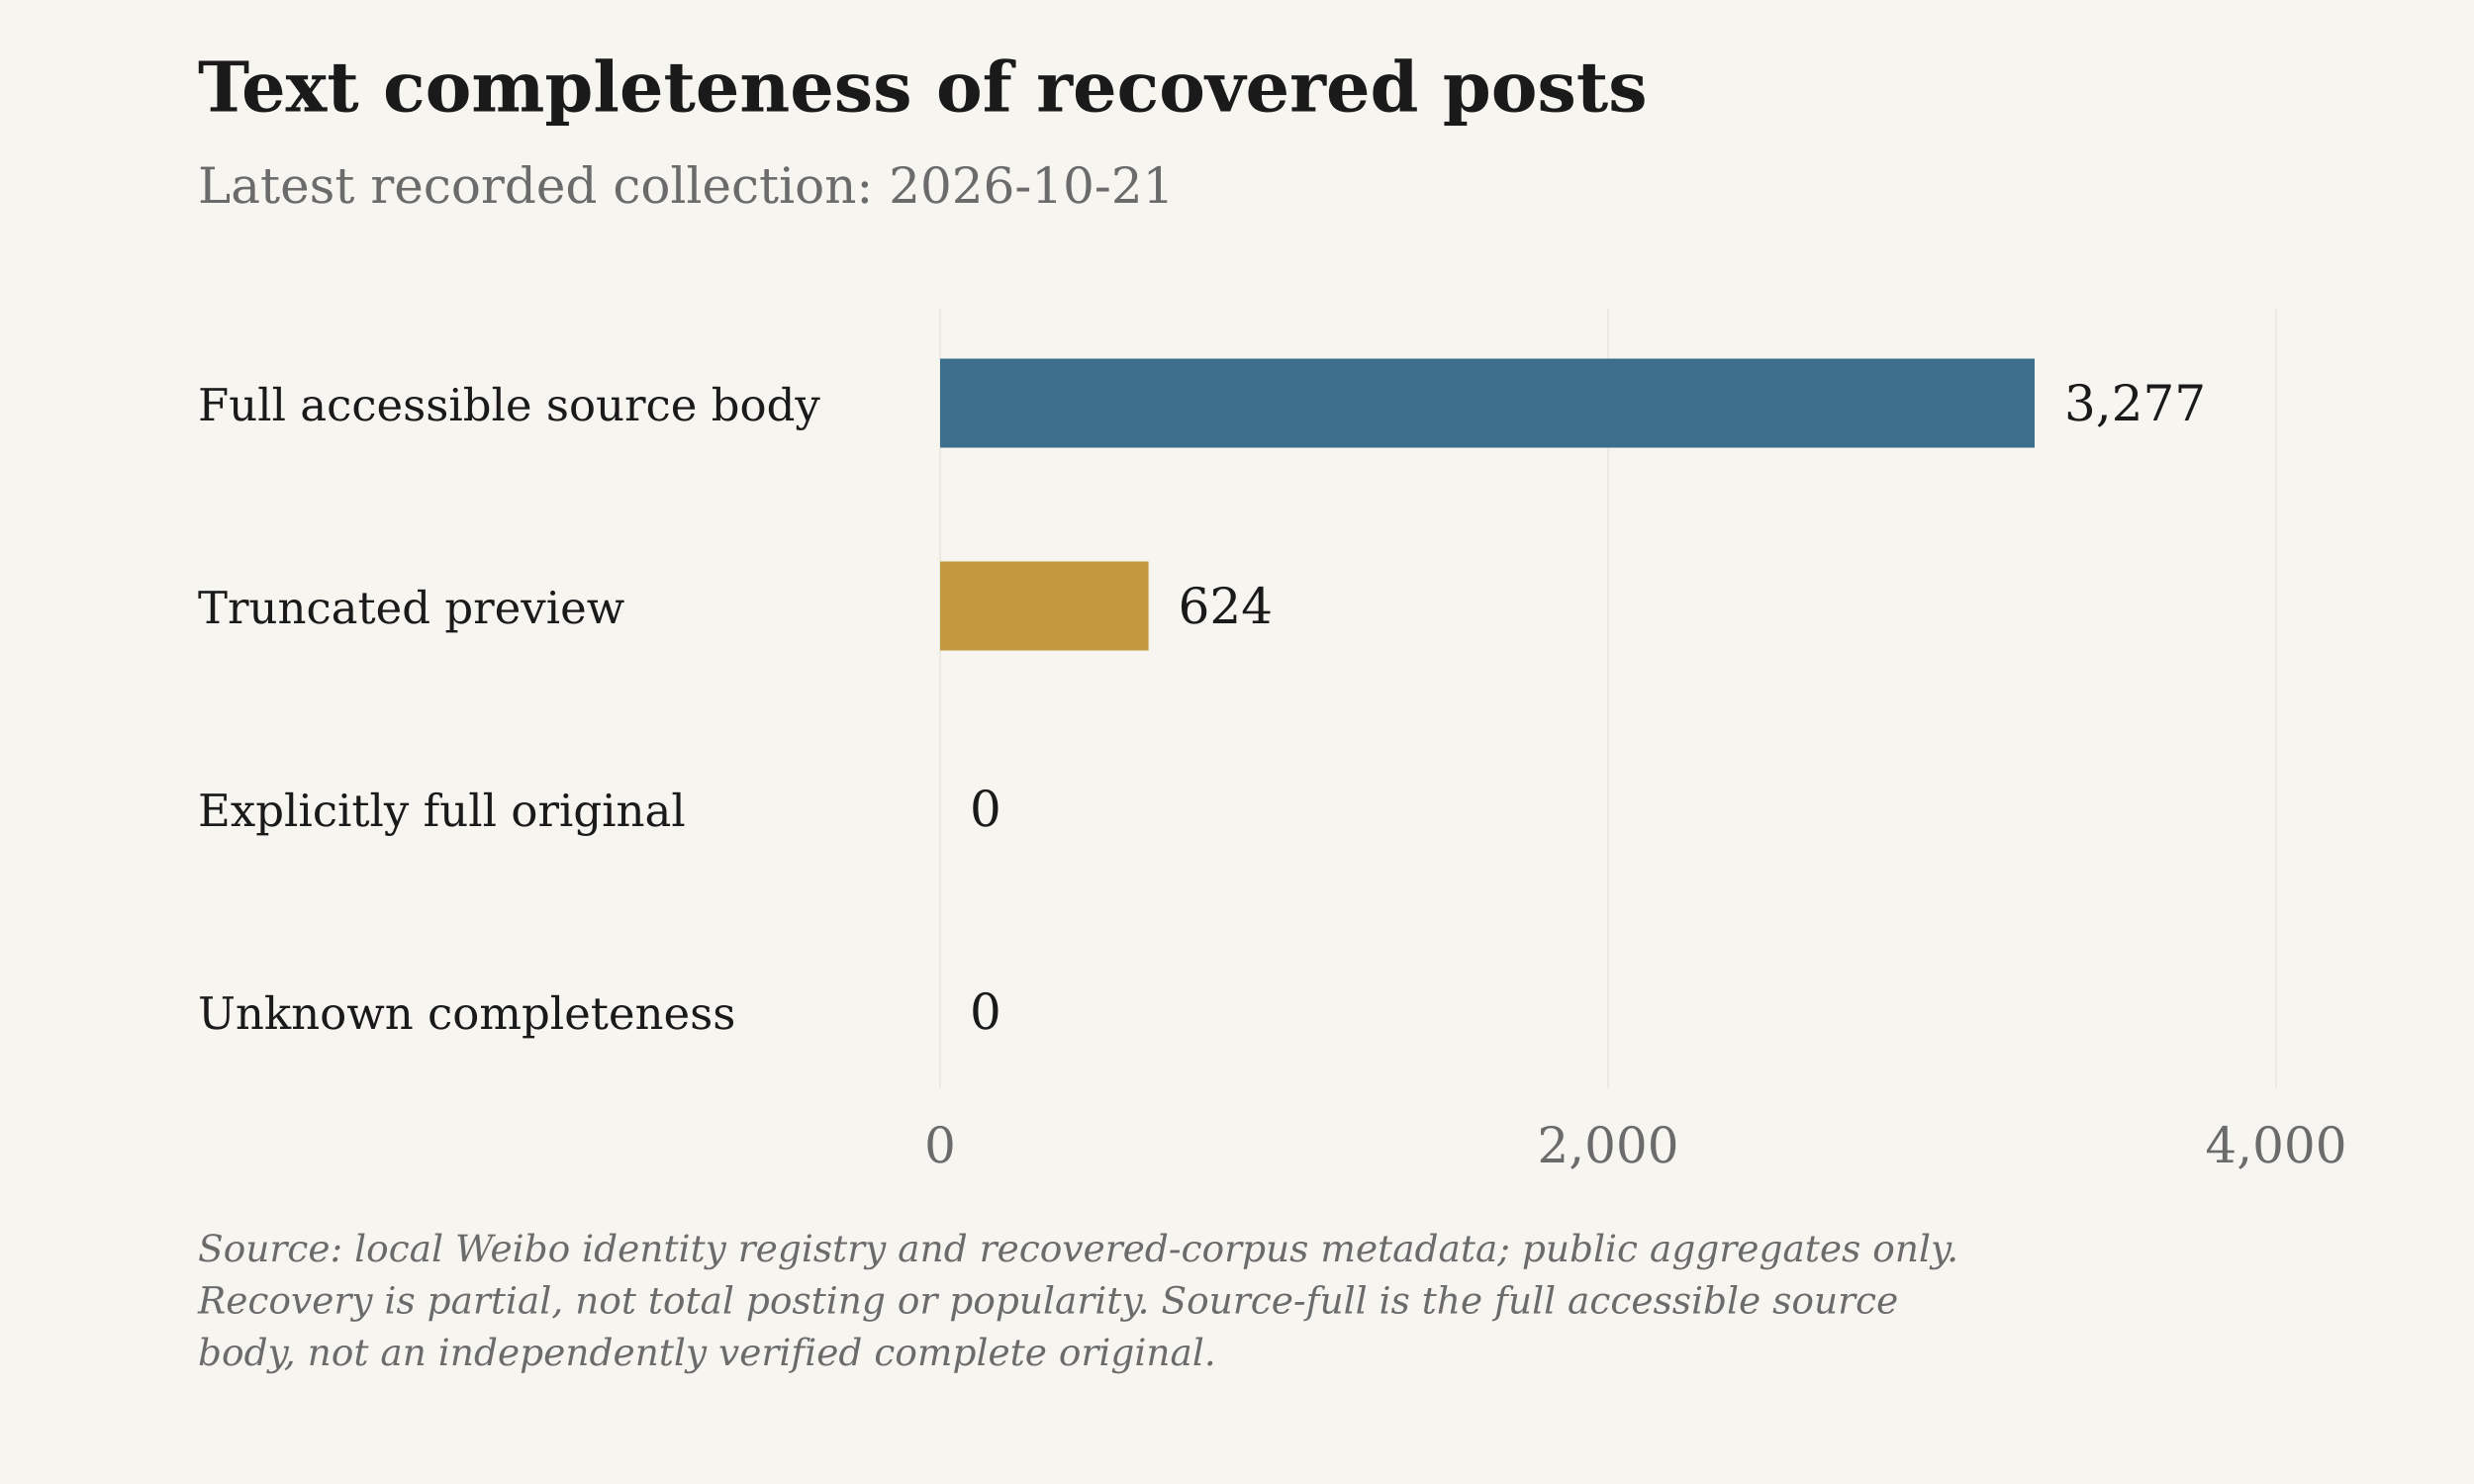
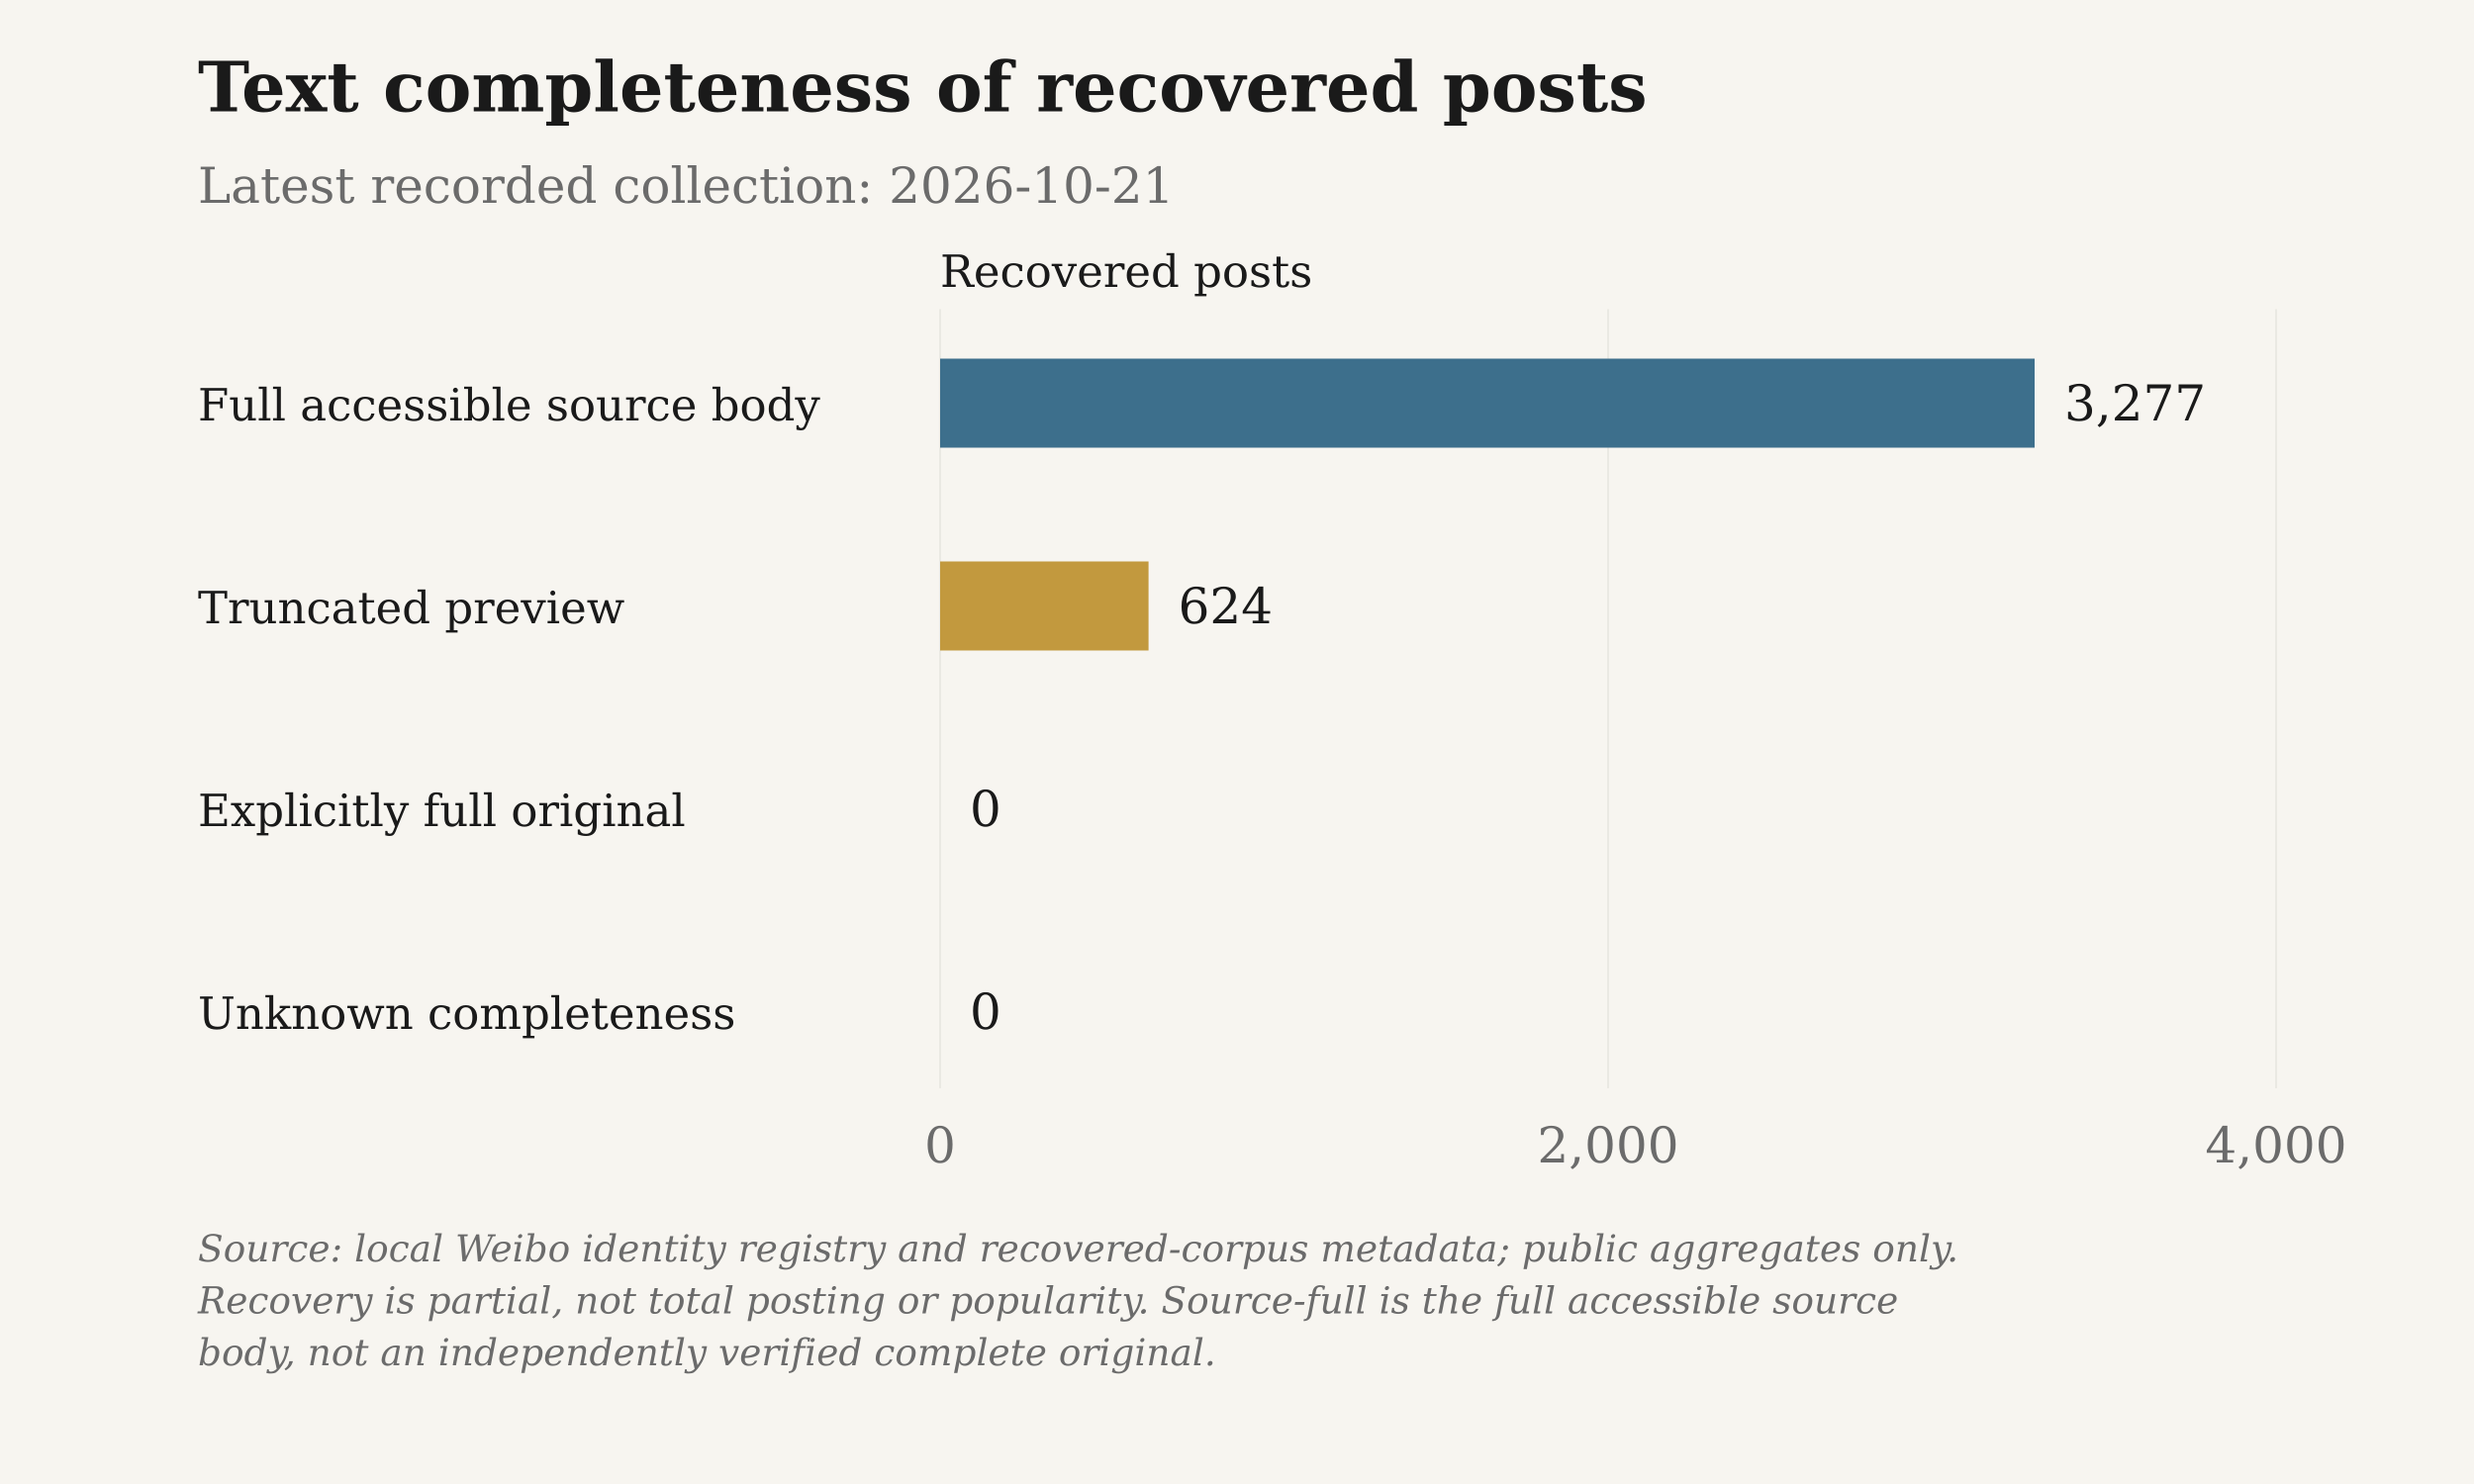
<svg xmlns="http://www.w3.org/2000/svg" viewBox="0 0 1000 600" role="img" aria-label="Text completeness of recovered posts">
  <rect class="chart-background" width="1000" height="600" fill="#F7F5F0" />
  <g font-family="DejaVu Serif, Georgia, 'Times New Roman', serif" font-size="20" fill="#6B6B6B">
    <text x="80" y="45" font-size="28" font-weight="bold" fill="#1A1A1A">Text completeness of recovered posts</text>
    <text x="80" y="82">Latest recorded collection: 2026-10-21</text>
+     <text class="axis-unit" x="380" y="116" font-size="18" fill="#1A1A1A">Recovered posts</text>
    <path d="M380.00 125V440" stroke="#D6D3CC" stroke-opacity=".6" stroke-width=".5" />
    <text x="380.00" y="470" text-anchor="middle">0</text>
    <path d="M650.00 125V440" stroke="#D6D3CC" stroke-opacity=".6" stroke-width=".5" />
    <text x="650.00" y="470" text-anchor="middle">2,000</text>
    <path d="M920.00 125V440" stroke="#D6D3CC" stroke-opacity=".6" stroke-width=".5" />
    <text x="920.00" y="470" text-anchor="middle">4,000</text>
    <text x="80" y="170" font-size="18" fill="#1A1A1A">Full accessible source body</text>
    <rect class="data-bar" data-label="Full accessible source body" data-value="3277" x="380" y="145" width="442.40" height="36" fill="#3D6F8C" />
    <text x="834.39" y="170" fill="#1A1A1A">3,277</text>
    <text x="80" y="252" font-size="18" fill="#1A1A1A">Truncated preview</text>
    <rect class="data-bar" data-label="Truncated preview" data-value="624" x="380" y="227" width="84.24" height="36" fill="#C2993E" />
    <text x="476.24" y="252" fill="#1A1A1A">624</text>
    <text x="80" y="334" font-size="18" fill="#1A1A1A">Explicitly full original</text>
    <rect class="data-bar" data-label="Explicitly full original" data-value="0" x="380" y="309" width="0.00" height="36" fill="#4A7C59" />
    <text x="392.00" y="334" fill="#1A1A1A">0</text>
    <text x="80" y="416" font-size="18" fill="#1A1A1A">Unknown completeness</text>
    <rect class="data-bar" data-label="Unknown completeness" data-value="0" x="380" y="391" width="0.00" height="36" fill="#6B6B6B" />
    <text x="392.00" y="416" fill="#1A1A1A">0</text>
    <text class="figure-source" x="80" y="510" font-size="15" font-style="italic">Source: local Weibo identity registry and recovered-corpus metadata; public aggregates only.</text>
    <text class="figure-source" x="80" y="531" font-size="15" font-style="italic">Recovery is partial, not total posting or popularity. Source-full is the full accessible source</text>
    <text class="figure-source" x="80" y="552" font-size="15" font-style="italic">body, not an independently verified complete original.</text>
  </g>
</svg>
